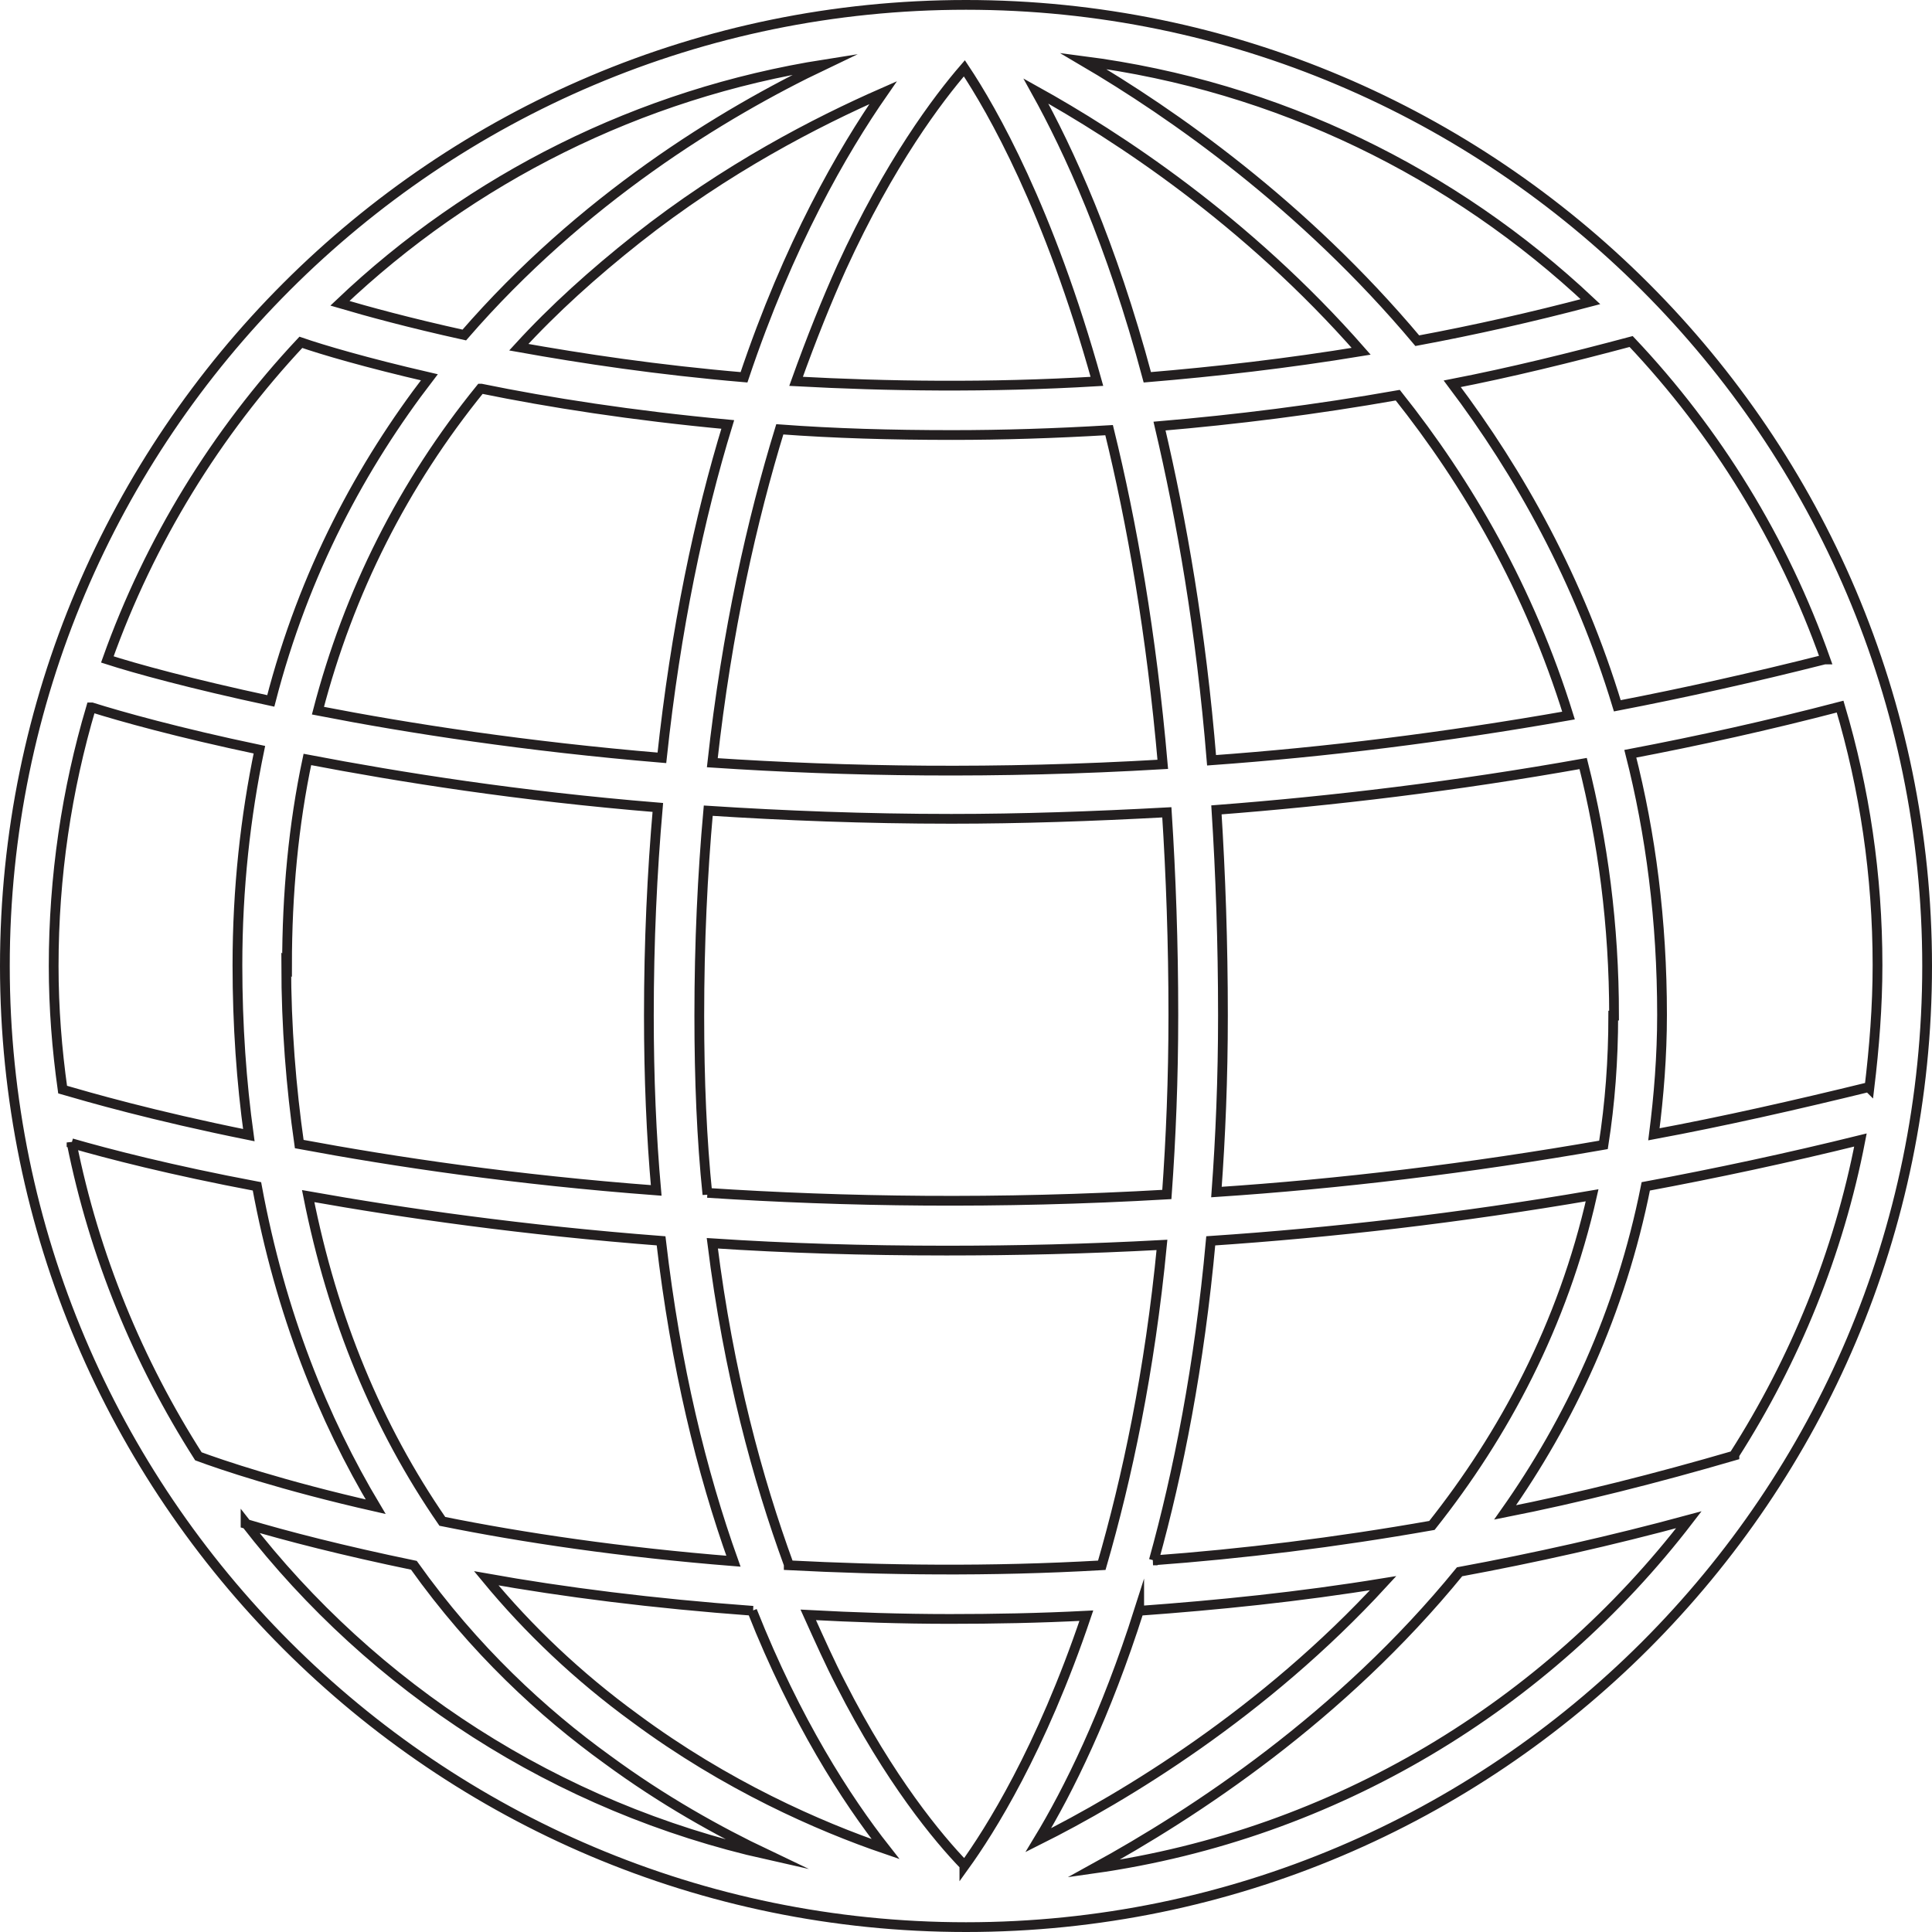
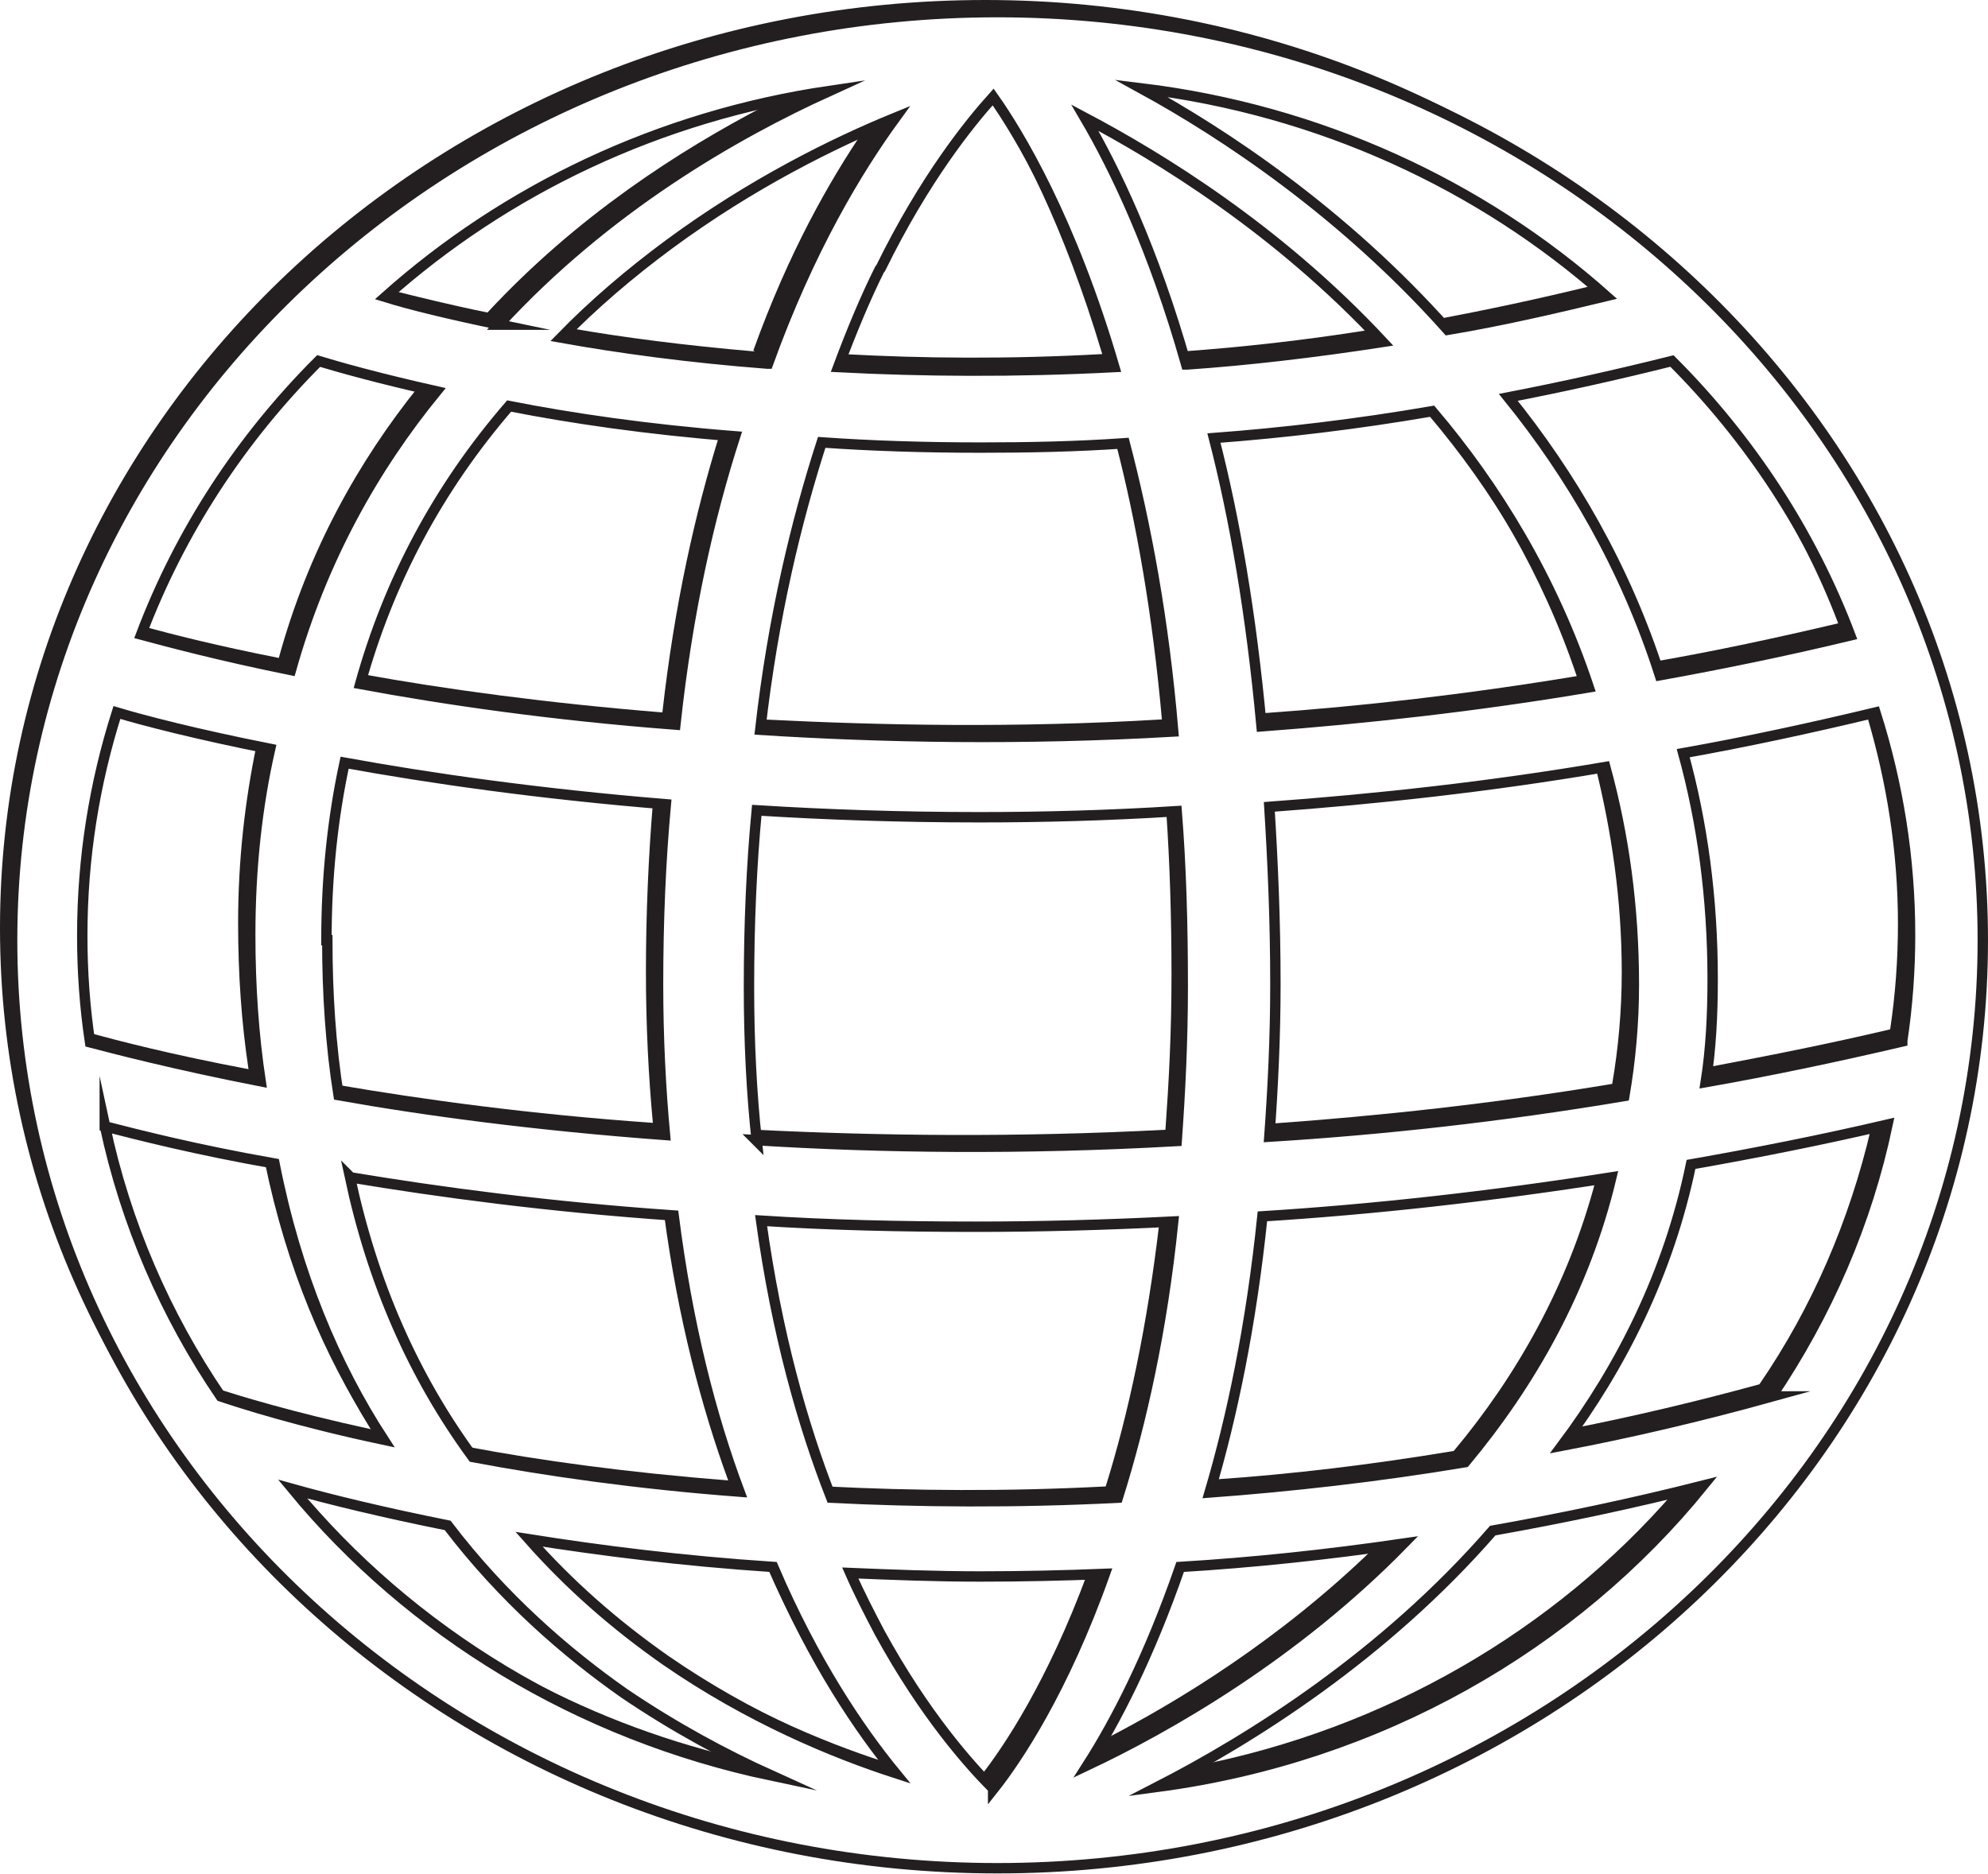
- <svg xmlns="http://www.w3.org/2000/svg" id="InternationalIcon" viewBox="0 0 23.76 23.76">
+ <svg xmlns="http://www.w3.org/2000/svg" id="InternationalIcon" viewBox="0 0 22.96 21.64">
  <defs>
-     <style>.cls-1{fill:none;stroke:#231f20;stroke-miterlimit:10;stroke-width:.12px;}</style>
+     <style>.cls-1{fill:#231f20;}.cls-2{fill:none;stroke:#231f20;stroke-miterlimit:10;stroke-width:.12px;}</style>
  </defs>
-   <path class="cls-1" d="M11.88,.06C5.36,.06,.06,5.36,.06,11.88s5.3,11.82,11.82,11.82,11.82-5.3,11.82-11.82S18.39,.06,11.88,.06Zm9.45,17.84c-.96,.28-1.91,.52-2.82,.7,.79-1.12,1.42-2.45,1.73-4.01,.86-.16,1.75-.35,2.64-.57-.27,1.4-.81,2.71-1.55,3.87ZM.88,14.06c.45,.13,1.22,.33,2.28,.53,.29,1.57,.82,2.87,1.46,3.94-1.15-.26-1.91-.52-2.18-.62-.74-1.16-1.28-2.46-1.56-3.86Zm2.91,.65c1.18,.21,2.65,.42,4.34,.55,.18,1.55,.5,2.85,.89,3.94-1.38-.11-2.59-.29-3.58-.49-.8-1.16-1.35-2.49-1.65-4Zm-.26-2.84c0-.88,.08-1.73,.25-2.53,1.15,.22,2.6,.45,4.31,.59-.07,.8-.11,1.65-.11,2.56,0,.76,.03,1.48,.09,2.15-1.73-.13-3.21-.35-4.39-.57-.1-.7-.16-1.44-.16-2.21Zm16.31,.62c0,.55-.04,1.08-.12,1.59-1.66,.29-3.25,.48-4.76,.58,.05-.68,.08-1.4,.08-2.17,0-.9-.03-1.74-.08-2.53,1.43-.11,2.94-.29,4.51-.57,.24,.95,.38,1.98,.38,3.1Zm-7.98,10.45c-.32-.33-.92-1.05-1.52-2.23-.13-.25-.26-.54-.4-.85,.56,.03,1.14,.05,1.74,.05,.54,0,1.1-.01,1.68-.04-.56,1.66-1.19,2.65-1.5,3.08Zm-2.16-3.7c-.38-1.04-.74-2.35-.94-3.95,.9,.06,1.87,.09,2.88,.09,.85,0,1.73-.02,2.65-.07-.15,1.56-.43,2.87-.74,3.94-1.39,.08-2.68,.06-3.85,0Zm-1-4.55c-.07-.68-.1-1.41-.1-2.2,0-.9,.04-1.74,.11-2.52,.93,.06,1.93,.1,2.99,.1,.85,0,1.73-.03,2.65-.08,.05,.78,.08,1.61,.08,2.49,0,.79-.03,1.52-.08,2.21-2.07,.12-3.97,.09-5.65-.02Zm1.65-11.4c.59-1.29,1.19-2.08,1.51-2.45,.34,.51,1.04,1.73,1.63,3.85-1.34,.08-2.59,.06-3.7,0,.19-.53,.38-1,.56-1.4Zm-1.2,1.35c-1.06-.09-1.99-.23-2.77-.37,.43-.47,.92-.91,1.45-1.33,1.1-.87,2.21-1.44,3.03-1.8-.5,.72-1.16,1.86-1.71,3.5Zm2.56,.71c.62,0,1.26-.02,1.93-.06,.28,1.14,.52,2.5,.66,4.11-2.03,.12-3.89,.09-5.54-.02,.18-1.63,.49-2.99,.83-4.1,.67,.05,1.37,.07,2.12,.07Zm3.19,4c-.13-1.6-.37-2.96-.64-4.11,.94-.08,1.91-.2,2.93-.38,.86,1.08,1.62,2.39,2.1,3.94-1.53,.27-3,.45-4.39,.55Zm-.79-4.71c-.44-1.65-.97-2.8-1.37-3.52,.99,.55,2.58,1.58,4,3.2-.91,.15-1.79,.25-2.63,.32Zm-.79-3.89c2.4,.31,4.56,1.38,6.24,2.96-.72,.19-1.43,.35-2.13,.48-1.41-1.68-3.02-2.8-4.11-3.44Zm-7.61,3.37c-.68-.15-1.19-.29-1.53-.39,1.61-1.53,3.68-2.58,5.97-2.94-1.28,.61-3,1.67-4.44,3.33Zm-.43,.52c-.83,1.08-1.54,2.39-1.95,3.98-.98-.21-1.67-.4-2.01-.51,.52-1.46,1.34-2.79,2.38-3.9,.26,.09,.8,.25,1.58,.43Zm.64,.14c.83,.17,1.85,.33,3.03,.44-.35,1.14-.64,2.51-.81,4.1-1.67-.14-3.1-.36-4.23-.58,.38-1.46,1.05-2.79,2-3.96Zm3.33,15.03c.54,1.36,1.16,2.32,1.64,2.93-.82-.28-1.96-.78-3.08-1.61-.7-.51-1.31-1.09-1.83-1.72,.95,.17,2.05,.31,3.28,.4Zm4.76,0c.96-.07,1.96-.17,3-.34-1.47,1.6-3.18,2.63-4.24,3.16,.37-.61,.83-1.54,1.24-2.83Zm.18-.62c.3-1.08,.56-2.39,.7-3.93,1.49-.1,3.06-.28,4.69-.56-.36,1.6-1.09,2.95-1.97,4.06-1.19,.21-2.34,.35-3.43,.43Zm8.79-5.82c-.9,.22-1.78,.42-2.64,.58,.06-.47,.1-.96,.1-1.47,0-1.16-.14-2.23-.39-3.21,.84-.16,1.7-.35,2.58-.58,.3,1.01,.46,2.07,.46,3.18,0,.51-.04,1.01-.1,1.51Zm-.54-5.26c-.87,.22-1.72,.41-2.55,.57-.47-1.55-1.2-2.86-2.03-3.96,.72-.14,1.45-.32,2.2-.52,1.05,1.11,1.87,2.44,2.39,3.91ZM1.13,8.7c.35,.11,1.06,.31,2.06,.52-.17,.82-.27,1.7-.27,2.65,0,.74,.05,1.44,.14,2.09-1.19-.24-1.98-.47-2.29-.56-.07-.5-.11-1-.11-1.52,0-1.1,.16-2.17,.46-3.18Zm1.89,10.04c.5,.15,1.2,.33,2.07,.51,.74,1.04,1.59,1.82,2.38,2.39,.68,.5,1.36,.88,1.97,1.17-2.59-.58-4.85-2.05-6.42-4.08Zm10.43,4.24c1.24-.68,3.04-1.86,4.5-3.65,.92-.17,1.86-.38,2.82-.64-1.75,2.28-4.35,3.87-7.32,4.29Z" />
+   <path class="cls-2" d="M11.52,.14C5.24,.14,.14,4.95,.14,10.86s5.1,10.72,11.38,10.72,11.38-4.81,11.38-10.72S17.79,.14,11.52,.14Zm8.95,15.99c-.83,.23-1.64,.42-2.43,.57,.68-.91,1.23-1.99,1.49-3.25,.74-.13,1.5-.28,2.27-.46-.24,1.14-.7,2.19-1.34,3.14ZM1.21,13.01c.39,.1,1.05,.27,1.96,.43,.25,1.27,.7,2.33,1.26,3.19-.99-.21-1.64-.42-1.88-.5-.64-.94-1.1-2-1.34-3.13Zm2.84,.59c1.02,.17,2.28,.34,3.73,.44,.16,1.26,.43,2.31,.76,3.19-1.19-.09-2.23-.24-3.08-.4-.69-.94-1.16-2.02-1.42-3.24Zm-.28-2.74c0-.72,.07-1.4,.21-2.05,.99,.18,2.24,.36,3.71,.48-.06,.65-.09,1.34-.09,2.08,0,.62,.03,1.2,.08,1.74-1.49-.11-2.76-.28-3.77-.46-.09-.57-.13-1.17-.13-1.79Zm15.1,.51c0,.45-.04,.88-.11,1.29-1.43,.24-2.8,.39-4.1,.47,.04-.55,.07-1.14,.07-1.76,0-.73-.03-1.41-.07-2.05,1.23-.09,2.53-.23,3.88-.46,.21,.77,.33,1.6,.33,2.52Zm-7.4,9.29c-.27-.27-.79-.85-1.31-1.8-.11-.21-.23-.44-.34-.69,.48,.02,.98,.04,1.5,.04,.47,0,.95-.01,1.44-.03-.48,1.35-1.02,2.15-1.29,2.49Zm-1.87-3.36c-.33-.84-.63-1.9-.81-3.2,.78,.05,1.6,.07,2.48,.07,.73,0,1.49-.02,2.28-.06-.13,1.27-.37,2.33-.64,3.19-1.19,.06-2.3,.05-3.31,0Zm-.86-4.12c-.06-.55-.09-1.15-.09-1.78,0-.73,.03-1.41,.09-2.04,.8,.05,1.66,.08,2.57,.08,.73,0,1.49-.02,2.28-.07,.05,.63,.07,1.3,.07,2.02,0,.64-.03,1.23-.07,1.79-1.78,.1-3.41,.08-4.86-.01Zm1.43-10.08c.51-1.04,1.03-1.68,1.3-1.98,.29,.41,.9,1.41,1.4,3.12-1.16,.06-2.22,.05-3.19,0,.16-.43,.32-.81,.48-1.13Zm-1.31,1.1c-.91-.07-1.71-.18-2.38-.3,.37-.38,.79-.74,1.25-1.08,.95-.7,1.9-1.17,2.61-1.46-.43,.59-.99,1.51-1.47,2.84Zm2.47,.97c.53,0,1.09-.01,1.66-.05,.24,.92,.45,2.02,.56,3.33-1.75,.1-3.35,.07-4.77-.02,.15-1.32,.42-2.42,.71-3.32,.57,.04,1.18,.06,1.83,.06Zm3.24,3.22c-.12-1.3-.31-2.4-.55-3.33,.8-.06,1.65-.16,2.52-.31,.74,.87,1.39,1.93,1.81,3.19-1.31,.22-2.58,.36-3.78,.45Zm-.87-4.18c-.38-1.34-.83-2.27-1.17-2.85,.85,.45,2.22,1.28,3.44,2.59-.78,.12-1.54,.21-2.26,.26Zm-.52-3.19c2.06,.25,3.93,1.12,5.37,2.4-.62,.15-1.23,.29-1.83,.39-1.21-1.36-2.59-2.27-3.54-2.79ZM5.77,3.75c-.58-.12-1.03-.23-1.32-.32,1.39-1.24,3.16-2.09,5.13-2.38-1.1,.5-2.58,1.35-3.82,2.7Zm-.73,.77c-.72,.88-1.32,1.94-1.68,3.22-.84-.17-1.43-.33-1.73-.41,.45-1.19,1.15-2.26,2.05-3.16,.23,.07,.69,.2,1.36,.35Zm.84,.17c.71,.14,1.59,.27,2.61,.35-.3,.93-.55,2.03-.69,3.33-1.44-.11-2.67-.29-3.64-.47,.33-1.19,.9-2.26,1.72-3.21Zm3.05,13.41c.47,1.1,1,1.88,1.41,2.38-.71-.23-1.68-.63-2.65-1.3-.6-.42-1.12-.88-1.58-1.4,.82,.13,1.76,.25,2.82,.32Zm4.7,0c.83-.05,1.69-.14,2.58-.27-1.27,1.3-2.74,2.13-3.65,2.56,.32-.5,.71-1.25,1.07-2.29Zm.34-.86c.26-.88,.48-1.93,.61-3.19,1.28-.08,2.63-.23,4.03-.45-.31,1.3-.94,2.39-1.69,3.29-1.02,.17-2.01,.28-2.95,.35Zm8-5.21c-.77,.18-1.53,.34-2.27,.47,.06-.38,.08-.78,.08-1.19,0-.94-.12-1.81-.34-2.61,.73-.13,1.47-.29,2.22-.47,.26,.82,.4,1.68,.4,2.57,0,.41-.03,.82-.09,1.22Zm-.6-4.69c-.75,.18-1.48,.33-2.2,.46-.4-1.25-1.03-2.32-1.75-3.21,.62-.12,1.25-.26,1.89-.42,.9,.9,1.61,1.98,2.06,3.17ZM1.35,8.23c.3,.09,.91,.25,1.77,.42-.15,.66-.23,1.37-.23,2.15,0,.6,.04,1.16,.12,1.69-1.02-.2-1.7-.38-1.97-.45-.06-.4-.09-.81-.09-1.23,0-.9,.14-1.76,.4-2.58Zm2.03,8.97c.43,.12,1.04,.27,1.79,.42,.64,.84,1.37,1.47,2.04,1.94,.59,.4,1.17,.71,1.7,.95-2.23-.47-4.17-1.66-5.53-3.31Zm9.99,3.44c1.07-.55,2.61-1.51,3.87-2.96,.79-.14,1.6-.31,2.43-.52-1.5,1.85-3.74,3.14-6.3,3.48Z" />
+   <g>
+     <path class="cls-1" d="M13.42,8.31c-1.68,.1-3.23,.07-4.61,0,0,.04-.01,.08-.02,.13,1.42,.09,3.02,.12,4.77,.02-.12-1.3-.32-2.41-.56-3.33-.04,0-.07,0-.11,0,.23,.89,.42,1.95,.53,3.19Z" />
+     <path class="cls-1" d="M13.65,4.06c.02,.05,.03,.09,.05,.15,.73-.05,1.48-.14,2.26-.26-.05-.05-.1-.09-.14-.14-.75,.12-1.47,.2-2.17,.25Z" />
+     <path class="cls-1" d="M16.51,4.76c.69,.85,1.3,1.86,1.7,3.05-1.27,.21-2.49,.35-3.65,.43,0,.05,.01,.1,.02,.15,1.2-.08,2.46-.23,3.78-.45-.42-1.26-1.07-2.32-1.81-3.19-.01,0-.02,0-.03,0Z" />
+     <path class="cls-1" d="M8.9,20.51c-.13-.06-.28-.14-.42-.21-1.79-.43-3.37-1.32-4.61-2.54,1.31,1.36,3.06,2.34,5.03,2.75Z" />
+     <path class="cls-1" d="M18.62,13.6c-.07,.01-.13,.02-.19,.03-.32,1.22-.92,2.27-1.64,3.13-.96,.16-1.88,.27-2.77,.33-.01,.05-.03,.11-.04,.16,.94-.07,1.92-.18,2.95-.35,.75-.9,1.38-1.99,1.69-3.29Z" />
+     <path class="cls-1" d="M7.66,8.23c-1.36-.11-2.52-.27-3.46-.44-.01,.04-.03,.07-.04,.11,.97,.18,2.2,.36,3.64,.47,.15-1.3,.4-2.4,.69-3.33-.06,0-.12-.01-.18-.02-.28,.9-.52,1.96-.66,3.21Z" />
+     <path class="cls-1" d="M7.68,13.11c-.05-.55-.08-1.13-.08-1.74,0-.74,.03-1.43,.09-2.08-.05,0-.1,0-.15-.01-.05,.61-.08,1.26-.08,1.95,0,.62,.03,1.2,.08,1.74-1.43-.1-2.66-.27-3.65-.44,0,.04,0,.08,.01,.12,1.01,.18,2.28,.35,3.77,.46Z" />
+     <path class="cls-1" d="M13.3,1.04s-.08-.02-.13-.02c.7,.39,1.65,.99,2.59,1.84-.88-.81-1.75-1.41-2.46-1.82Z" />
+     <path class="cls-1" d="M5.04,4.52c-.07-.02-.14-.03-.21-.05-.69,.86-1.27,1.89-1.61,3.13-.71-.14-1.22-.27-1.55-.36-.01,.03-.03,.06-.04,.09,.3,.08,.89,.24,1.73,.41,.36-1.28,.96-2.35,1.68-3.22Z" />
+     <path class="cls-1" d="M13.55,14.12c-.06,0-.1,0-.16,0-.14,1.2-.36,2.22-.62,3.05-1.16,.06-2.23,.05-3.22,0,.02,.04,.03,.09,.05,.14,1.01,.06,2.12,.07,3.31,0,.27-.87,.5-1.92,.64-3.19Z" />
+     <path class="cls-1" d="M5.13,17.61c.3,.37,.61,.71,.92,1-.31-.3-.61-.62-.89-.99-.01,0-.02,0-.03,0Z" />
+     <path class="cls-1" d="M18.87,11.37c0-.91-.12-1.75-.33-2.52-.04,0-.07,0-.11,.02,.18,.73,.3,1.51,.3,2.36,0,.45-.04,.88-.11,1.29-1.38,.23-2.69,.37-3.95,.46,0,.05,0,.1,0,.15,1.3-.09,2.67-.24,4.1-.47,.07-.41,.11-.84,.11-1.29Z" />
+     <path class="cls-1" d="M13.6,13.19c.04-.56,.07-1.15,.07-1.79,0-.72-.03-1.39-.07-2.02-.05,0-.09,0-.13,0,.04,.59,.06,1.21,.06,1.88s-.03,1.23-.07,1.79c-1.73,.09-3.31,.07-4.73,0,0,.04,0,.09,.01,.13,1.45,.09,3.08,.11,4.86,.01Z" />
+     <path class="cls-1" d="M7.67,14.03c.16,1.2,.43,2.22,.74,3.07-1.16-.09-2.18-.23-3.02-.39,.03,.04,.05,.09,.08,.13,.85,.16,1.89,.31,3.08,.4-.33-.88-.61-1.94-.76-3.19-.04,0-.08,0-.12-.01Z" />
+     <path class="cls-1" d="M8.72,4.06c-.81-.07-1.51-.16-2.14-.27-.03,.03-.07,.07-.11,.1,.67,.12,1.47,.23,2.38,.3,.48-1.33,1.04-2.25,1.47-2.84-.1,.04-.22,.1-.34,.15-.4,.59-.87,1.41-1.28,2.55Z" />
+     <path class="cls-1" d="M8.94,18.1s-.05,0-.08,0c.45,1.03,.95,1.77,1.35,2.25-.71-.23-1.68-.63-2.65-1.3-.29-.2-.57-.42-.83-.65,.3,.28,.62,.55,.97,.79,.97,.67,1.94,1.07,2.65,1.3-.41-.5-.94-1.28-1.41-2.38Z" />
+     <path class="cls-1" d="M5.63,3.61c-.44-.09-.8-.18-1.08-.25-.03,.03-.07,.05-.1,.07,.29,.08,.73,.2,1.32,.32,1.24-1.35,2.72-2.2,3.82-2.7-.26,.04-.5,.11-.75,.17-1,.52-2.18,1.28-3.21,2.39Z" />
+     <path class="cls-1" d="M3.01,12.49c-.08-.53-.12-1.09-.12-1.69,0-.77,.08-1.49,.23-2.15-.06-.01-.1-.02-.16-.03-.13,.63-.21,1.31-.21,2.04,0,.6,.04,1.16,.12,1.69-.9-.17-1.51-.33-1.84-.42,0,.03,0,.07,0,.1,.27,.08,.95,.26,1.97,.45Z" />
+     <path class="cls-1" d="M.14,10.86C.14,4.95,5.24,.14,11.52,.14c3.12,0,5.94,1.19,8,3.11C17.45,1.25,14.57,0,11.38,0,5.1,0,0,4.81,0,10.72c0,2.98,1.29,5.67,3.38,7.61C1.38,16.4,.14,13.76,.14,10.86Z" />
+     <path class="cls-1" d="M16.58,3.68s.09,.09,.14,.14c.6-.11,1.21-.24,1.83-.39-.05-.05-.11-.09-.16-.13-.61,.15-1.22,.28-1.81,.39Z" />
+     <path class="cls-1" d="M2.55,16.14c.24,.08,.89,.28,1.88,.5-.55-.87-1.01-1.92-1.26-3.19-.04,0-.07-.01-.11-.02,.25,1.22,.69,2.24,1.23,3.08-.92-.2-1.54-.39-1.81-.48,.02,.04,.05,.08,.07,.12Z" />
+     <path class="cls-1" d="M11.44,1.14c.32,.48,.84,1.44,1.29,2.95-1.08,.06-2.08,.05-2.99,0-.02,.05-.04,.08-.05,.13,.96,.06,2.03,.07,3.19,0-.5-1.72-1.11-2.71-1.4-3.12,0,0-.02,.02-.03,.03Z" />
+     <path class="cls-1" d="M15.87,17.88c-1.09,1.06-2.27,1.78-3.13,2.22-.06,.11-.12,.21-.18,.3,.91-.43,2.38-1.27,3.65-2.56-.12,.02-.23,.03-.34,.04Z" />
+     <path class="cls-1" d="M12.76,18.17c-.07,0-.13,0-.2,0-.46,1.25-.97,2.01-1.23,2.34,.05,.05,.1,.11,.14,.14,.27-.34,.81-1.15,1.29-2.49Z" />
+     <path class="cls-1" d="M19.3,4.17c.84,.88,1.5,1.9,1.93,3.03-.72,.17-1.42,.32-2.11,.44,.02,.05,.04,.1,.06,.16,.72-.13,1.45-.28,2.2-.46-.45-1.19-1.16-2.27-2.06-3.17,0,0,0,0-.01,0Z" />
+     <path class="cls-1" d="M19.66,17.16c-.11,.03-.22,.05-.33,.08-1.38,1.59-3.32,2.73-5.53,3.16-.15,.08-.3,.17-.43,.24,2.56-.34,4.8-1.63,6.3-3.48Z" />
+     <path class="cls-1" d="M21.8,12.99c-.06,.01-.12,.02-.19,.04-.25,1.07-.68,2.07-1.29,2.96-.73,.2-1.45,.37-2.16,.51-.05,.06-.09,.13-.13,.2,.79-.15,1.6-.34,2.43-.57,.64-.94,1.1-2,1.34-3.14Z" />
+     <path class="cls-1" d="M22.06,10.81c0-.89-.14-1.76-.4-2.57-.03,0-.07,.01-.1,.02,.23,.77,.36,1.58,.36,2.41,0,.41-.03,.82-.09,1.22-.72,.17-1.43,.31-2.12,.44,0,.05,0,.12-.01,.17,.74-.13,1.5-.29,2.27-.47,.06-.4,.09-.81,.09-1.22Z" />
+   </g>
</svg>
